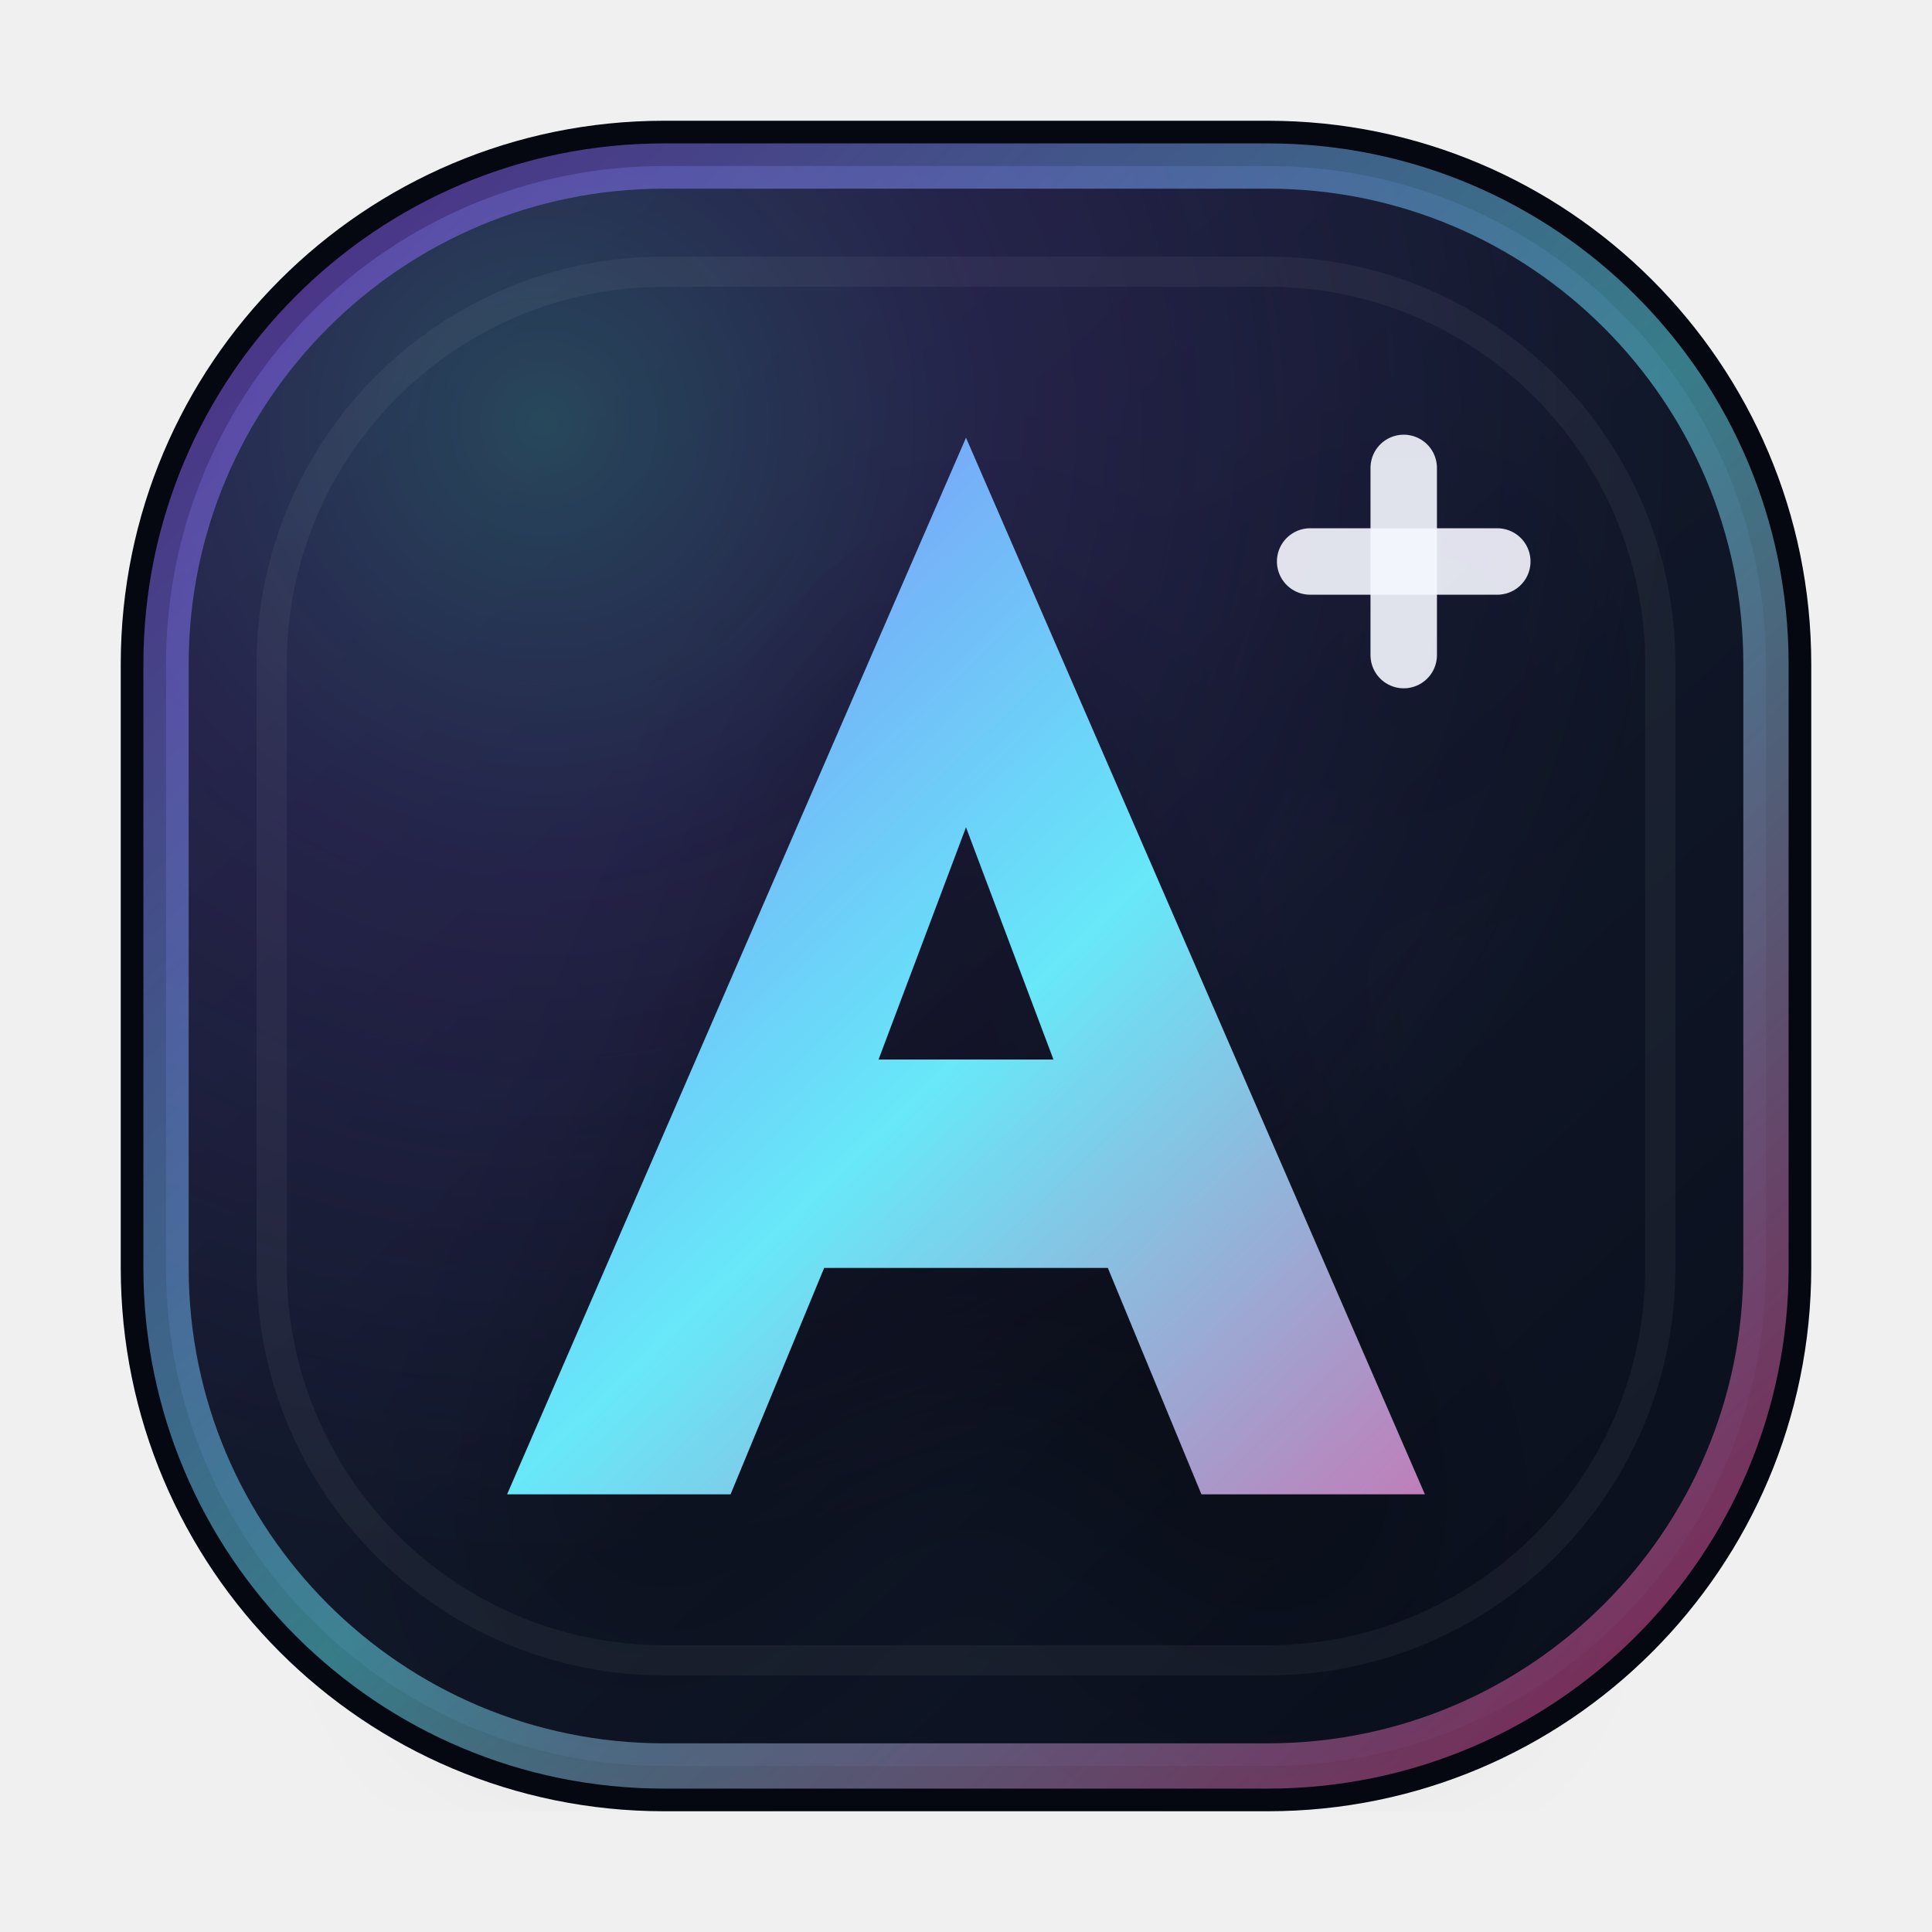
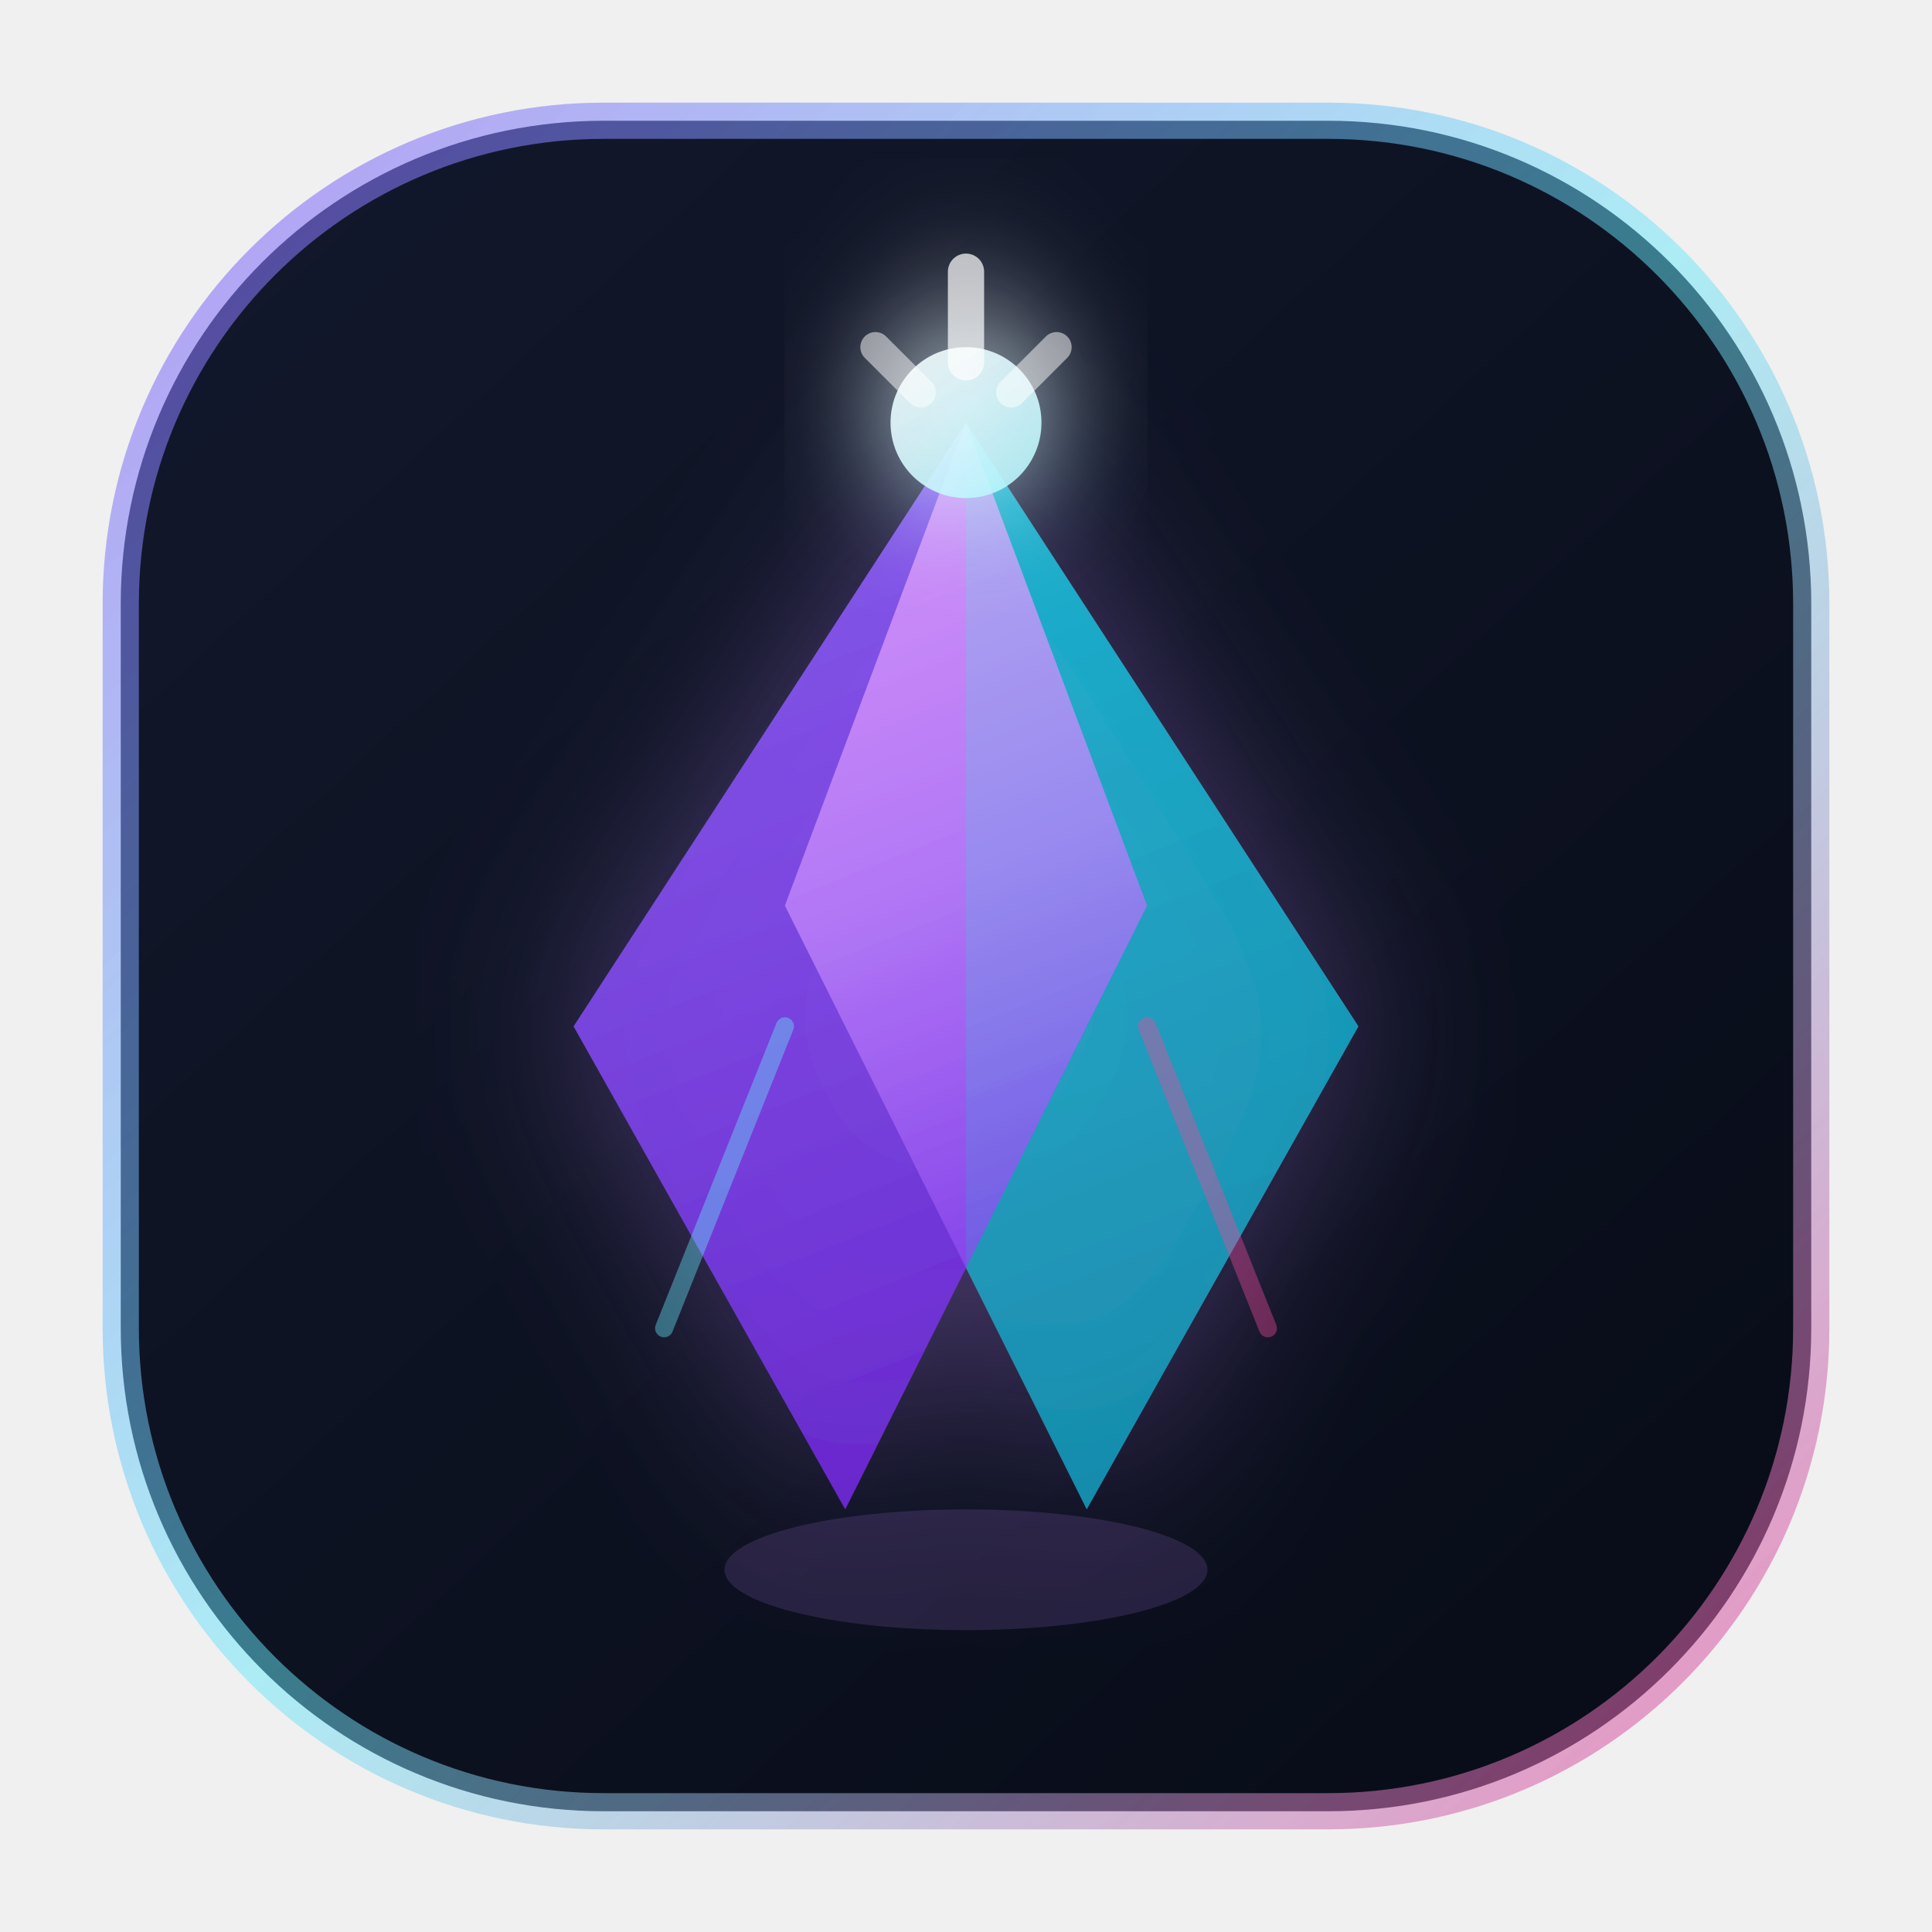
- <svg xmlns="http://www.w3.org/2000/svg" viewBox="0 0 64 64" role="img" aria-label="AIGC Studio">
+ <svg xmlns="http://www.w3.org/2000/svg" viewBox="0 0 64 64" role="img" aria-label="Logo">
  <defs>
    <linearGradient id="bg" x1="8" y1="6" x2="56" y2="58" gradientUnits="userSpaceOnUse">
-       <stop offset="0" stop-color="#171d32" />
-       <stop offset="0.55" stop-color="#101728" />
-       <stop offset="1" stop-color="#0a0f1c" />
+       <stop offset="0" stop-color="#12182b" />
+       <stop offset="1" stop-color="#080c18" />
    </linearGradient>
-     <linearGradient id="edge" x1="10" y1="8" x2="56" y2="56" gradientUnits="userSpaceOnUse">
+     <linearGradient id="edge" x1="4" y1="4" x2="60" y2="60" gradientUnits="userSpaceOnUse">
+       <stop offset="0" stop-color="#8b5cf6" stop-opacity="0.6" />
+       <stop offset="0.5" stop-color="#67e8f9" stop-opacity="0.5" />
+       <stop offset="1" stop-color="#ec4899" stop-opacity="0.6" />
+     </linearGradient>
+     <linearGradient id="facetL" x1="18" y1="20" x2="30" y2="50" gradientUnits="userSpaceOnUse">
      <stop offset="0" stop-color="#8b5cf6" />
-       <stop offset="0.52" stop-color="#67e8f9" />
-       <stop offset="1" stop-color="#ec4899" />
+       <stop offset="1" stop-color="#6d28d9" />
    </linearGradient>
-     <radialGradient id="glow" cx="18" cy="14" r="38" gradientUnits="userSpaceOnUse">
-       <stop offset="0" stop-color="#67e8f9" stop-opacity="0.22" />
-       <stop offset="0.4" stop-color="#8b5cf6" stop-opacity="0.14" />
-       <stop offset="1" stop-color="#8b5cf6" stop-opacity="0" />
-     </radialGradient>
-     <filter id="softShadow" x="-30%" y="-30%" width="160%" height="160%">
-       <feDropShadow dx="0" dy="4" stdDeviation="4" flood-color="#04070f" flood-opacity="0.42" />
+     <linearGradient id="facetR" x1="34" y1="20" x2="46" y2="50" gradientUnits="userSpaceOnUse">
+       <stop offset="0" stop-color="#06b6d4" />
+       <stop offset="1" stop-color="#0891b2" />
+     </linearGradient>
+     <linearGradient id="facetC" x1="26" y1="14" x2="38" y2="44" gradientUnits="userSpaceOnUse">
+       <stop offset="0" stop-color="#f0abfc" />
+       <stop offset="0.5" stop-color="#c084fc" />
+       <stop offset="1" stop-color="#7c3aed" />
+     </linearGradient>
+     <linearGradient id="spark" x1="28" y1="12" x2="36" y2="24" gradientUnits="userSpaceOnUse">
+       <stop offset="0" stop-color="#ffffff" />
+       <stop offset="1" stop-color="#67e8f9" />
+     </linearGradient>
+     <filter id="glow" x="-50%" y="-50%" width="200%" height="200%">
+       <feGaussianBlur in="SourceGraphic" stdDeviation="2" result="blur" />
+       <feComposite in="SourceGraphic" in2="blur" operator="over" />
+     </filter>
+     <filter id="innerGlow" x="-20%" y="-20%" width="140%" height="140%">
+       <feDropShadow dx="0" dy="0" stdDeviation="3" flood-color="#c084fc" flood-opacity="0.35" />
    </filter>
  </defs>
-   <rect x="4" y="4" width="56" height="56" rx="18" fill="#050811" />
-   <rect x="5.5" y="5.5" width="53" height="53" rx="16.5" fill="url(#bg)" />
-   <rect x="5.5" y="5.5" width="53" height="53" rx="16.5" fill="url(#glow)" />
-   <rect x="5.5" y="5.5" width="53" height="53" rx="16.5" fill="none" stroke="url(#edge)" stroke-opacity="0.52" stroke-width="1.5" />
-   <g filter="url(#softShadow)">
-     <path fill="url(#edge)" fill-rule="evenodd" d="M32 14.5 47.2 49.5H39.8l-3.1-7.5h-9.4l-3.1 7.5h-7.4L32 14.5Zm0 12.9-2.9 7.7h5.8L32 27.4Z" />
-     <path d="M43.4 18.6h6.2" stroke="#F5F7FF" stroke-opacity="0.9" stroke-width="2.2" stroke-linecap="round" />
-     <path d="M46.5 15.5v6.2" stroke="#F5F7FF" stroke-opacity="0.9" stroke-width="2.2" stroke-linecap="round" />
+   <rect x="4" y="4" width="56" height="56" rx="16" fill="url(#bg)" />
+   <rect x="4" y="4" width="56" height="56" rx="16" fill="none" stroke="url(#edge)" stroke-width="1.2" />
+   <g filter="url(#innerGlow)">
+     <path d="M32 14 L19 34 L28 50 L32 42 Z" fill="url(#facetL)" opacity="0.92" />
+     <path d="M32 14 L45 34 L36 50 L32 42 Z" fill="url(#facetR)" opacity="0.92" />
+     <path d="M32 14 L26 30 L32 42 L38 30 Z" fill="url(#facetC)" opacity="0.78" />
  </g>
-   <rect x="9" y="9" width="46" height="46" rx="13" fill="none" stroke="#F5F7FF" stroke-opacity="0.05" />
+   <g filter="url(#glow)">
+     <circle cx="32" cy="14" r="2.5" fill="url(#spark)" opacity="0.9" />
+     <path d="M32 9 L32 12" stroke="white" stroke-width="1.2" stroke-linecap="round" opacity="0.7" />
+     <path d="M29 11.5 L30.5 13" stroke="white" stroke-width="1" stroke-linecap="round" opacity="0.5" />
+     <path d="M35 11.5 L33.5 13" stroke="white" stroke-width="1" stroke-linecap="round" opacity="0.5" />
+   </g>
+   <path d="M26 34 L22 44" stroke="#67e8f9" stroke-width="0.6" stroke-linecap="round" opacity="0.4" />
+   <path d="M38 34 L42 44" stroke="#ec4899" stroke-width="0.6" stroke-linecap="round" opacity="0.4" />
+   <ellipse cx="32" cy="52" rx="8" ry="2" fill="#c084fc" opacity="0.15" />
</svg>
